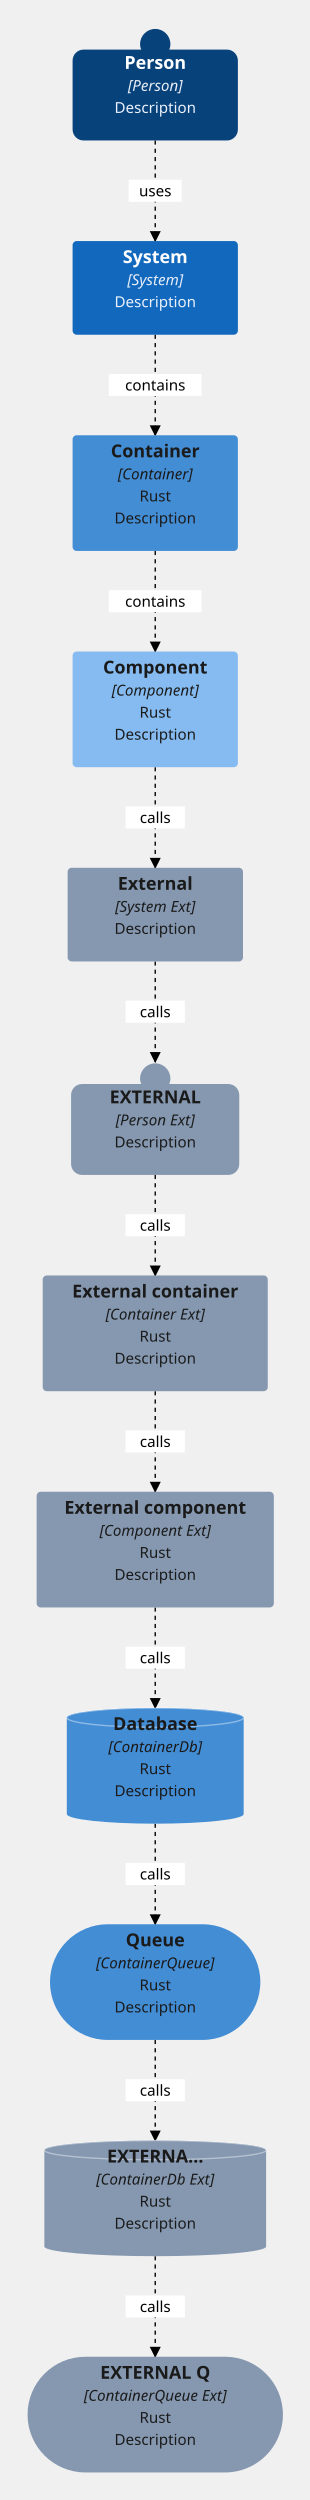
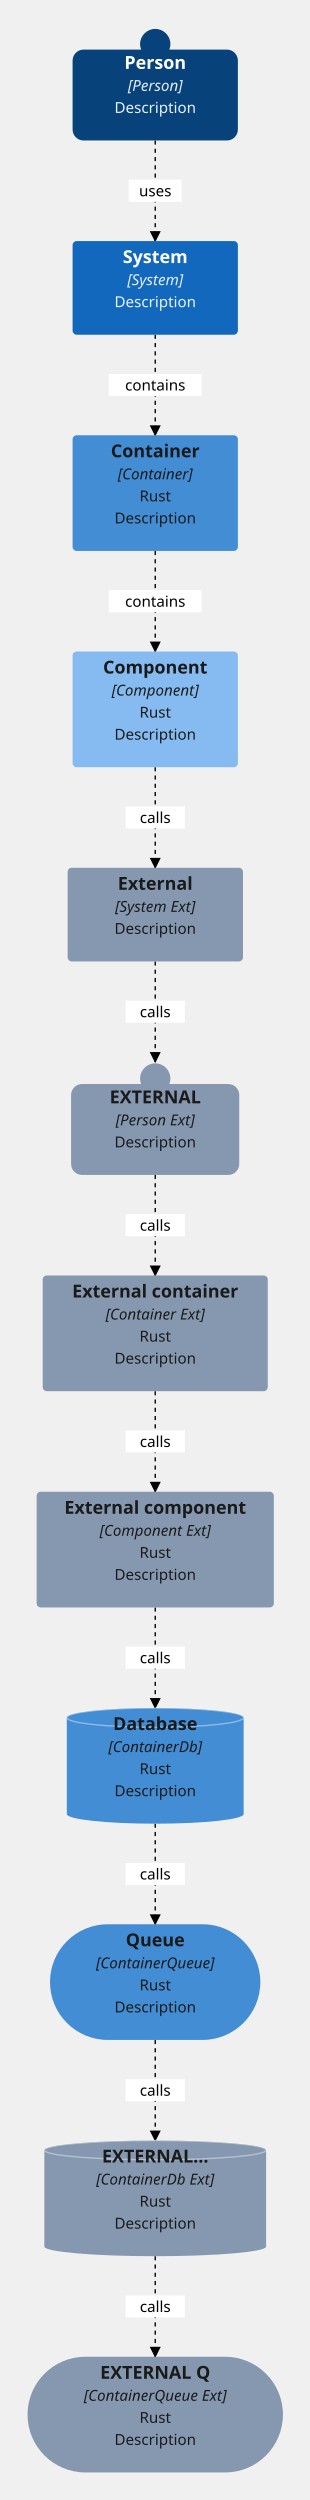
<svg xmlns="http://www.w3.org/2000/svg" viewBox="0 0 225 1815" width="225" height="1815" style="font-family:sans-serif;font-size:13px">
  <defs>
    <marker id="mmd-c4-arrow" viewBox="0 0 10 10" refX="9" refY="5" markerWidth="8" markerHeight="8" orient="auto-start-reverse">
      <path d="M 0 0 L 10 5 L 0 10 z" fill="currentColor" />
    </marker>
  </defs>
  <path d="M 112.7 102.0 C 112.7 114.5 112.7 114.5 112.7 127.0 C 112.7 138.5 112.7 138.5 112.7 150.0 C 112.7 162.5 112.7 162.5 112.7 175.0" fill="none" stroke="currentColor" stroke-dasharray="3 3" marker-end="url(#mmd-c4-arrow)" />
  <rect x="93.4" y="130.5" width="38.5" height="16" fill="var(--surface, #fff)" />
  <text x="112.7" y="142.5" text-anchor="middle" font-size="11" fill="currentColor">uses</text>
  <path d="M 112.7 243.0 C 112.7 255.5 112.7 255.5 112.7 268.0 C 112.7 279.5 112.7 279.5 112.7 291.0 C 112.7 303.5 112.7 303.5 112.7 316.0" fill="none" stroke="currentColor" stroke-dasharray="3 3" marker-end="url(#mmd-c4-arrow)" />
  <rect x="79.0" y="271.5" width="67.3" height="16" fill="var(--surface, #fff)" />
  <text x="112.7" y="283.5" text-anchor="middle" font-size="11" fill="currentColor">contains</text>
  <path d="M 112.7 400.0 C 112.7 412.5 112.7 412.5 112.7 425.0 C 112.7 436.5 112.7 436.5 112.7 448.0 C 112.7 460.5 112.7 460.5 112.7 473.0" fill="none" stroke="currentColor" stroke-dasharray="3 3" marker-end="url(#mmd-c4-arrow)" />
  <rect x="79.0" y="428.5" width="67.3" height="16" fill="var(--surface, #fff)" />
  <text x="112.7" y="440.5" text-anchor="middle" font-size="11" fill="currentColor">contains</text>
  <path d="M 112.7 557.0 C 112.7 569.5 112.7 569.5 112.7 582.0 C 112.7 593.5 112.7 593.5 112.7 605.0 C 112.7 617.5 112.7 617.5 112.7 630.0" fill="none" stroke="currentColor" stroke-dasharray="3 3" marker-end="url(#mmd-c4-arrow)" />
  <rect x="91.2" y="585.5" width="43.0" height="16" fill="var(--surface, #fff)" />
  <text x="112.7" y="597.5" text-anchor="middle" font-size="11" fill="currentColor">calls</text>
  <path d="M 112.7 698.0 C 112.7 710.5 112.7 710.5 112.7 723.0 C 112.7 734.5 112.7 734.5 112.7 746.0 C 112.7 758.5 112.7 758.5 112.7 771.0" fill="none" stroke="currentColor" stroke-dasharray="3 3" marker-end="url(#mmd-c4-arrow)" />
  <rect x="91.2" y="726.5" width="43.0" height="16" fill="var(--surface, #fff)" />
  <text x="112.7" y="738.5" text-anchor="middle" font-size="11" fill="currentColor">calls</text>
  <path d="M 112.7 853.0 C 112.7 865.5 112.7 865.5 112.7 878.0 C 112.7 889.5 112.7 889.5 112.7 901.0 C 112.7 913.5 112.7 913.5 112.7 926.0" fill="none" stroke="currentColor" stroke-dasharray="3 3" marker-end="url(#mmd-c4-arrow)" />
  <rect x="91.2" y="881.5" width="43.0" height="16" fill="var(--surface, #fff)" />
  <text x="112.7" y="893.5" text-anchor="middle" font-size="11" fill="currentColor">calls</text>
  <path d="M 112.7 1010.0 C 112.7 1022.5 112.7 1022.5 112.7 1035.0 C 112.7 1046.5 112.7 1046.5 112.7 1058.0 C 112.7 1070.5 112.7 1070.5 112.7 1083.0" fill="none" stroke="currentColor" stroke-dasharray="3 3" marker-end="url(#mmd-c4-arrow)" />
  <rect x="91.2" y="1038.5" width="43.0" height="16" fill="var(--surface, #fff)" />
  <text x="112.7" y="1050.5" text-anchor="middle" font-size="11" fill="currentColor">calls</text>
  <path d="M 112.7 1167.0 C 112.7 1179.5 112.7 1179.5 112.7 1192.0 C 112.7 1203.5 112.7 1203.5 112.7 1215.0 C 112.7 1227.5 112.7 1227.5 112.7 1240.0" fill="none" stroke="currentColor" stroke-dasharray="3 3" marker-end="url(#mmd-c4-arrow)" />
  <rect x="91.2" y="1195.5" width="43.0" height="16" fill="var(--surface, #fff)" />
  <text x="112.7" y="1207.5" text-anchor="middle" font-size="11" fill="currentColor">calls</text>
  <path d="M 112.7 1324.0 C 112.7 1336.5 112.7 1336.5 112.7 1349.0 C 112.7 1360.5 112.7 1360.5 112.7 1372.0 C 112.7 1384.5 112.7 1384.5 112.7 1397.0" fill="none" stroke="currentColor" stroke-dasharray="3 3" marker-end="url(#mmd-c4-arrow)" />
  <rect x="91.2" y="1352.5" width="43.0" height="16" fill="var(--surface, #fff)" />
  <text x="112.7" y="1364.5" text-anchor="middle" font-size="11" fill="currentColor">calls</text>
  <path d="M 112.7 1481.0 C 112.7 1493.5 112.7 1493.5 112.7 1506.0 C 112.7 1517.5 112.7 1517.5 112.7 1529.0 C 112.7 1541.5 112.7 1541.5 112.7 1554.0" fill="none" stroke="currentColor" stroke-dasharray="3 3" marker-end="url(#mmd-c4-arrow)" />
  <rect x="91.2" y="1509.5" width="43.0" height="16" fill="var(--surface, #fff)" />
  <text x="112.7" y="1521.5" text-anchor="middle" font-size="11" fill="currentColor">calls</text>
  <path d="M 112.7 1638.0 C 112.7 1650.5 112.7 1650.5 112.7 1663.0 C 112.7 1674.5 112.7 1674.5 112.7 1686.0 C 112.7 1698.5 112.7 1698.5 112.7 1711.0" fill="none" stroke="currentColor" stroke-dasharray="3 3" marker-end="url(#mmd-c4-arrow)" />
  <rect x="91.2" y="1666.5" width="43.0" height="16" fill="var(--surface, #fff)" />
  <text x="112.7" y="1678.5" text-anchor="middle" font-size="11" fill="currentColor">calls</text>
  <circle cx="112.7" cy="32.0" r="11" fill="#08427b" />
  <rect x="52.7" y="36.0" width="120.0" height="66.0" fill="#08427b" rx="8" />
  <svg x="66.680" y="36.000" width="92.000" height="17.900" viewBox="66.680 36.000 92.000 17.900" overflow="hidden" style="overflow:hidden;max-width:none;width:92.000px;height:17.900px">
    <text x="112.7" y="50.0" text-anchor="middle" font-size="13" font-weight="700" font-style="normal" fill="#fff">Person</text>
  </svg>
  <svg x="66.680" y="53.900" width="92.000" height="15.400" viewBox="66.680 53.900 92.000 15.400" overflow="hidden" style="overflow:hidden;max-width:none;width:92.000px;height:15.400px">
    <text x="112.7" y="66.0" text-anchor="middle" font-size="11" font-weight="400" font-style="italic" fill="#e8eef7">[Person]</text>
  </svg>
  <svg x="66.680" y="69.900" width="92.000" height="15.400" viewBox="66.680 69.900 92.000 15.400" overflow="hidden" style="overflow:hidden;max-width:none;width:92.000px;height:15.400px">
    <text x="112.7" y="82.0" text-anchor="middle" font-size="11" font-weight="400" font-style="normal" fill="#eaf1fb">Description</text>
  </svg>
  <rect x="52.7" y="175.0" width="120.0" height="68.0" fill="#1168bd" rx="3" />
  <svg x="66.680" y="176.700" width="92.000" height="18.200" viewBox="66.680 176.700 92.000 18.200" overflow="hidden" style="overflow:hidden;max-width:none;width:92.000px;height:18.200px">
    <text x="112.7" y="191.0" text-anchor="middle" font-size="13" font-weight="700" font-style="normal" fill="#fff">System</text>
  </svg>
  <svg x="66.680" y="194.900" width="92.000" height="15.400" viewBox="66.680 194.900 92.000 15.400" overflow="hidden" style="overflow:hidden;max-width:none;width:92.000px;height:15.400px">
    <text x="112.7" y="207.0" text-anchor="middle" font-size="11" font-weight="400" font-style="italic" fill="#e8eef7">[System]</text>
  </svg>
  <svg x="66.680" y="210.900" width="92.000" height="15.400" viewBox="66.680 210.900 92.000 15.400" overflow="hidden" style="overflow:hidden;max-width:none;width:92.000px;height:15.400px">
    <text x="112.7" y="223.0" text-anchor="middle" font-size="11" font-weight="400" font-style="normal" fill="#eaf1fb">Description</text>
  </svg>
  <rect x="52.7" y="316.0" width="120.0" height="84.0" fill="#438dd5" rx="3" />
  <svg x="66.680" y="317.700" width="92.000" height="18.200" viewBox="66.680 317.700 92.000 18.200" overflow="hidden" style="overflow:hidden;max-width:none;width:92.000px;height:18.200px">
    <text x="112.7" y="332.0" text-anchor="middle" font-size="13" font-weight="700" font-style="normal" fill="var(--mermaid-data-text, #1a1a1a)">Container</text>
  </svg>
  <svg x="66.680" y="335.900" width="92.000" height="15.400" viewBox="66.680 335.900 92.000 15.400" overflow="hidden" style="overflow:hidden;max-width:none;width:92.000px;height:15.400px">
    <text x="112.7" y="348.0" text-anchor="middle" font-size="11" font-weight="400" font-style="italic" fill="var(--mermaid-data-text, #1a1a1a)">[Container]</text>
  </svg>
  <svg x="66.680" y="351.900" width="92.000" height="15.400" viewBox="66.680 351.900 92.000 15.400" overflow="hidden" style="overflow:hidden;max-width:none;width:92.000px;height:15.400px">
    <text x="112.7" y="364.0" text-anchor="middle" font-size="11" font-weight="400" font-style="normal" fill="var(--mermaid-data-text, #1a1a1a)">Rust</text>
  </svg>
  <svg x="66.680" y="367.900" width="92.000" height="15.400" viewBox="66.680 367.900 92.000 15.400" overflow="hidden" style="overflow:hidden;max-width:none;width:92.000px;height:15.400px">
    <text x="112.7" y="380.0" text-anchor="middle" font-size="11" font-weight="400" font-style="normal" fill="var(--mermaid-data-text, #1a1a1a)">Description</text>
  </svg>
  <rect x="52.7" y="473.0" width="120.0" height="84.0" fill="#85bbf0" rx="3" />
  <svg x="66.680" y="474.700" width="92.000" height="18.200" viewBox="66.680 474.700 92.000 18.200" overflow="hidden" style="overflow:hidden;max-width:none;width:92.000px;height:18.200px">
    <text x="112.7" y="489.0" text-anchor="middle" font-size="13" font-weight="700" font-style="normal" fill="var(--mermaid-data-text, #1a1a1a)">Component</text>
  </svg>
  <svg x="66.680" y="492.900" width="92.000" height="15.400" viewBox="66.680 492.900 92.000 15.400" overflow="hidden" style="overflow:hidden;max-width:none;width:92.000px;height:15.400px">
    <text x="112.7" y="505.0" text-anchor="middle" font-size="11" font-weight="400" font-style="italic" fill="var(--mermaid-data-text, #1a1a1a)">[Component]</text>
  </svg>
  <svg x="66.680" y="508.900" width="92.000" height="15.400" viewBox="66.680 508.900 92.000 15.400" overflow="hidden" style="overflow:hidden;max-width:none;width:92.000px;height:15.400px">
    <text x="112.7" y="521.0" text-anchor="middle" font-size="11" font-weight="400" font-style="normal" fill="var(--mermaid-data-text, #1a1a1a)">Rust</text>
  </svg>
  <svg x="66.680" y="524.900" width="92.000" height="15.400" viewBox="66.680 524.900 92.000 15.400" overflow="hidden" style="overflow:hidden;max-width:none;width:92.000px;height:15.400px">
    <text x="112.7" y="537.0" text-anchor="middle" font-size="11" font-weight="400" font-style="normal" fill="var(--mermaid-data-text, #1a1a1a)">Description</text>
  </svg>
  <rect x="49.1" y="630.0" width="127.3" height="68.0" fill="#8598b0" rx="3" />
  <svg x="63.050" y="631.700" width="99.260" height="18.200" viewBox="63.050 631.700 99.260 18.200" overflow="hidden" style="overflow:hidden;max-width:none;width:99.260px;height:18.200px">
    <text x="112.7" y="646.0" text-anchor="middle" font-size="13" font-weight="700" font-style="normal" fill="var(--mermaid-data-text, #1a1a1a)">External</text>
  </svg>
  <svg x="63.050" y="649.900" width="99.260" height="15.400" viewBox="63.050 649.900 99.260 15.400" overflow="hidden" style="overflow:hidden;max-width:none;width:99.260px;height:15.400px">
    <text x="112.7" y="662.0" text-anchor="middle" font-size="11" font-weight="400" font-style="italic" fill="var(--mermaid-data-text, #1a1a1a)">[System Ext]</text>
  </svg>
  <svg x="63.050" y="665.900" width="99.260" height="15.400" viewBox="63.050 665.900 99.260 15.400" overflow="hidden" style="overflow:hidden;max-width:none;width:99.260px;height:15.400px">
    <text x="112.7" y="678.0" text-anchor="middle" font-size="11" font-weight="400" font-style="normal" fill="var(--mermaid-data-text, #1a1a1a)">Description</text>
  </svg>
  <circle cx="112.7" cy="783.0" r="11" fill="#8598b0" />
  <rect x="51.6" y="787.0" width="122.1" height="66.0" fill="#8598b0" rx="8" />
  <svg x="65.640" y="787.000" width="94.080" height="17.900" viewBox="65.640 787.000 94.080 17.900" overflow="hidden" style="overflow:hidden;max-width:none;width:94.080px;height:17.900px">
    <text x="112.7" y="801.0" text-anchor="middle" font-size="13" font-weight="700" font-style="normal" fill="var(--mermaid-data-text, #1a1a1a)">EXTERNAL</text>
  </svg>
  <svg x="65.640" y="804.900" width="94.080" height="15.400" viewBox="65.640 804.900 94.080 15.400" overflow="hidden" style="overflow:hidden;max-width:none;width:94.080px;height:15.400px">
    <text x="112.7" y="817.0" text-anchor="middle" font-size="11" font-weight="400" font-style="italic" fill="var(--mermaid-data-text, #1a1a1a)">[Person Ext]</text>
  </svg>
  <svg x="65.640" y="820.900" width="94.080" height="15.400" viewBox="65.640 820.900 94.080 15.400" overflow="hidden" style="overflow:hidden;max-width:none;width:94.080px;height:15.400px">
    <text x="112.7" y="833.0" text-anchor="middle" font-size="11" font-weight="400" font-style="normal" fill="var(--mermaid-data-text, #1a1a1a)">Description</text>
  </svg>
  <rect x="31.0" y="926.0" width="163.4" height="84.0" fill="#8598b0" rx="3" />
  <svg x="44.990" y="927.700" width="135.380" height="18.200" viewBox="44.990 927.700 135.380 18.200" overflow="hidden" style="overflow:hidden;max-width:none;width:135.380px;height:18.200px">
    <text x="112.7" y="942.0" text-anchor="middle" font-size="13" font-weight="700" font-style="normal" fill="var(--mermaid-data-text, #1a1a1a)">External container</text>
  </svg>
  <svg x="44.990" y="945.900" width="135.380" height="15.400" viewBox="44.990 945.900 135.380 15.400" overflow="hidden" style="overflow:hidden;max-width:none;width:135.380px;height:15.400px">
    <text x="112.7" y="958.0" text-anchor="middle" font-size="11" font-weight="400" font-style="italic" fill="var(--mermaid-data-text, #1a1a1a)">[Container Ext]</text>
  </svg>
  <svg x="44.990" y="961.900" width="135.380" height="15.400" viewBox="44.990 961.900 135.380 15.400" overflow="hidden" style="overflow:hidden;max-width:none;width:135.380px;height:15.400px">
    <text x="112.7" y="974.0" text-anchor="middle" font-size="11" font-weight="400" font-style="normal" fill="var(--mermaid-data-text, #1a1a1a)">Rust</text>
  </svg>
  <svg x="44.990" y="977.900" width="135.380" height="15.400" viewBox="44.990 977.900 135.380 15.400" overflow="hidden" style="overflow:hidden;max-width:none;width:135.380px;height:15.400px">
    <text x="112.7" y="990.0" text-anchor="middle" font-size="11" font-weight="400" font-style="normal" fill="var(--mermaid-data-text, #1a1a1a)">Description</text>
  </svg>
  <rect x="26.6" y="1083.0" width="172.2" height="84.0" fill="#8598b0" rx="3" />
  <svg x="40.580" y="1084.700" width="144.200" height="18.200" viewBox="40.580 1084.700 144.200 18.200" overflow="hidden" style="overflow:hidden;max-width:none;width:144.200px;height:18.200px">
    <text x="112.7" y="1099.0" text-anchor="middle" font-size="13" font-weight="700" font-style="normal" fill="var(--mermaid-data-text, #1a1a1a)">External component</text>
  </svg>
  <svg x="40.580" y="1102.900" width="144.200" height="15.400" viewBox="40.580 1102.900 144.200 15.400" overflow="hidden" style="overflow:hidden;max-width:none;width:144.200px;height:15.400px">
    <text x="112.7" y="1115.0" text-anchor="middle" font-size="11" font-weight="400" font-style="italic" fill="var(--mermaid-data-text, #1a1a1a)">[Component Ext]</text>
  </svg>
  <svg x="40.580" y="1118.900" width="144.200" height="15.400" viewBox="40.580 1118.900 144.200 15.400" overflow="hidden" style="overflow:hidden;max-width:none;width:144.200px;height:15.400px">
    <text x="112.7" y="1131.0" text-anchor="middle" font-size="11" font-weight="400" font-style="normal" fill="var(--mermaid-data-text, #1a1a1a)">Rust</text>
  </svg>
  <svg x="40.580" y="1134.900" width="144.200" height="15.400" viewBox="40.580 1134.900 144.200 15.400" overflow="hidden" style="overflow:hidden;max-width:none;width:144.200px;height:15.400px">
    <text x="112.7" y="1147.0" text-anchor="middle" font-size="11" font-weight="400" font-style="normal" fill="var(--mermaid-data-text, #1a1a1a)">Description</text>
  </svg>
  <path d="M 48.5 1247.0 L 48.5 1317.0 A 64.2 7 0 0 0 176.9 1317.0 L 176.9 1247.0 A 64.2 7 0 0 0 48.5 1247.0 Z" fill="#438dd5" />
  <ellipse cx="112.7" cy="1247.0" rx="64.2" ry="7" fill="#438dd5" stroke="#fff" stroke-opacity="0.4" />
  <svg x="74.748" y="1241.700" width="75.864" height="18.200" viewBox="74.748 1241.700 75.864 18.200" overflow="hidden" style="overflow:hidden;max-width:none;width:75.864px;height:18.200px">
    <text x="112.7" y="1256.0" text-anchor="middle" font-size="13" font-weight="700" font-style="normal" fill="var(--mermaid-data-text, #1a1a1a)">Database</text>
  </svg>
  <svg x="62.490" y="1259.900" width="100.380" height="15.400" viewBox="62.490 1259.900 100.380 15.400" overflow="hidden" style="overflow:hidden;max-width:none;width:100.380px;height:15.400px">
    <text x="112.7" y="1272.0" text-anchor="middle" font-size="11" font-weight="400" font-style="italic" fill="var(--mermaid-data-text, #1a1a1a)">[ContainerDb]</text>
  </svg>
  <svg x="62.490" y="1275.900" width="100.380" height="15.400" viewBox="62.490 1275.900 100.380 15.400" overflow="hidden" style="overflow:hidden;max-width:none;width:100.380px;height:15.400px">
    <text x="112.7" y="1288.0" text-anchor="middle" font-size="11" font-weight="400" font-style="normal" fill="var(--mermaid-data-text, #1a1a1a)">Rust</text>
  </svg>
  <svg x="62.490" y="1291.900" width="100.380" height="15.400" viewBox="62.490 1291.900 100.380 15.400" overflow="hidden" style="overflow:hidden;max-width:none;width:100.380px;height:15.400px">
    <text x="112.7" y="1304.0" text-anchor="middle" font-size="11" font-weight="400" font-style="normal" fill="var(--mermaid-data-text, #1a1a1a)">Description</text>
  </svg>
  <rect x="36.3" y="1397.0" width="152.7" height="84.0" fill="#438dd5" rx="42.0" />
  <svg x="70.482" y="1398.700" width="84.397" height="18.200" viewBox="70.482 1398.700 84.397 18.200" overflow="hidden" style="overflow:hidden;max-width:none;width:84.397px;height:18.200px">
    <text x="112.7" y="1413.0" text-anchor="middle" font-size="13" font-weight="700" font-style="normal" fill="var(--mermaid-data-text, #1a1a1a)">Queue</text>
  </svg>
  <svg x="50.310" y="1416.900" width="124.740" height="15.400" viewBox="50.310 1416.900 124.740 15.400" overflow="hidden" style="overflow:hidden;max-width:none;width:124.740px;height:15.400px">
    <text x="112.7" y="1429.0" text-anchor="middle" font-size="11" font-weight="400" font-style="italic" fill="var(--mermaid-data-text, #1a1a1a)">[ContainerQueue]</text>
  </svg>
  <svg x="50.310" y="1432.900" width="124.740" height="15.400" viewBox="50.310 1432.900 124.740 15.400" overflow="hidden" style="overflow:hidden;max-width:none;width:124.740px;height:15.400px">
    <text x="112.7" y="1445.0" text-anchor="middle" font-size="11" font-weight="400" font-style="normal" fill="var(--mermaid-data-text, #1a1a1a)">Rust</text>
  </svg>
  <svg x="50.310" y="1448.900" width="124.740" height="15.400" viewBox="50.310 1448.900 124.740 15.400" overflow="hidden" style="overflow:hidden;max-width:none;width:124.740px;height:15.400px">
    <text x="112.7" y="1461.0" text-anchor="middle" font-size="11" font-weight="400" font-style="normal" fill="var(--mermaid-data-text, #1a1a1a)">Description</text>
  </svg>
  <path d="M 32.2 1561.0 L 32.2 1631.0 A 80.5 7 0 0 0 193.2 1631.0 L 193.2 1561.0 A 80.5 7 0 0 0 32.2 1561.0 Z" fill="#8598b0" />
  <ellipse cx="112.7" cy="1561.0" rx="80.5" ry="7" fill="#8598b0" stroke="#fff" stroke-opacity="0.4" />
  <svg x="64.093" y="1555.700" width="97.173" height="18.200" viewBox="64.093 1555.700 97.173 18.200" overflow="hidden" style="overflow:hidden;max-width:none;width:97.173px;height:18.200px">
-     <text x="112.7" y="1570.0" text-anchor="middle" font-size="13" font-weight="700" font-style="normal" fill="var(--mermaid-data-text, #1a1a1a)">EXTERNA…</text>
+     <text x="112.7" y="1570.0" text-anchor="middle" font-size="13" font-weight="700" font-style="normal" fill="var(--mermaid-data-text, #1a1a1a)">EXTERNAL…</text>
  </svg>
  <svg x="46.180" y="1573.900" width="133.000" height="15.400" viewBox="46.180 1573.900 133.000 15.400" overflow="hidden" style="overflow:hidden;max-width:none;width:133.000px;height:15.400px">
    <text x="112.7" y="1586.0" text-anchor="middle" font-size="11" font-weight="400" font-style="italic" fill="var(--mermaid-data-text, #1a1a1a)">[ContainerDb Ext]</text>
  </svg>
  <svg x="46.180" y="1589.900" width="133.000" height="15.400" viewBox="46.180 1589.900 133.000 15.400" overflow="hidden" style="overflow:hidden;max-width:none;width:133.000px;height:15.400px">
    <text x="112.7" y="1602.0" text-anchor="middle" font-size="11" font-weight="400" font-style="normal" fill="var(--mermaid-data-text, #1a1a1a)">Rust</text>
  </svg>
  <svg x="46.180" y="1605.900" width="133.000" height="15.400" viewBox="46.180 1605.900 133.000 15.400" overflow="hidden" style="overflow:hidden;max-width:none;width:133.000px;height:15.400px">
    <text x="112.7" y="1618.0" text-anchor="middle" font-size="11" font-weight="400" font-style="normal" fill="var(--mermaid-data-text, #1a1a1a)">Description</text>
  </svg>
  <rect x="20.0" y="1711.0" width="185.4" height="84.0" fill="#8598b0" rx="42.0" />
  <svg x="54.172" y="1712.700" width="117.017" height="18.200" viewBox="54.172 1712.700 117.017 18.200" overflow="hidden" style="overflow:hidden;max-width:none;width:117.017px;height:18.200px">
    <text x="112.7" y="1727.0" text-anchor="middle" font-size="13" font-weight="700" font-style="normal" fill="var(--mermaid-data-text, #1a1a1a)">EXTERNAL Q</text>
  </svg>
  <svg x="34.000" y="1730.900" width="157.360" height="15.400" viewBox="34.000 1730.900 157.360 15.400" overflow="hidden" style="overflow:hidden;max-width:none;width:157.360px;height:15.400px">
    <text x="112.7" y="1743.0" text-anchor="middle" font-size="11" font-weight="400" font-style="italic" fill="var(--mermaid-data-text, #1a1a1a)">[ContainerQueue Ext]</text>
  </svg>
  <svg x="34.000" y="1746.900" width="157.360" height="15.400" viewBox="34.000 1746.900 157.360 15.400" overflow="hidden" style="overflow:hidden;max-width:none;width:157.360px;height:15.400px">
    <text x="112.7" y="1759.0" text-anchor="middle" font-size="11" font-weight="400" font-style="normal" fill="var(--mermaid-data-text, #1a1a1a)">Rust</text>
  </svg>
  <svg x="34.000" y="1762.900" width="157.360" height="15.400" viewBox="34.000 1762.900 157.360 15.400" overflow="hidden" style="overflow:hidden;max-width:none;width:157.360px;height:15.400px">
    <text x="112.7" y="1775.0" text-anchor="middle" font-size="11" font-weight="400" font-style="normal" fill="var(--mermaid-data-text, #1a1a1a)">Description</text>
  </svg>
</svg>
